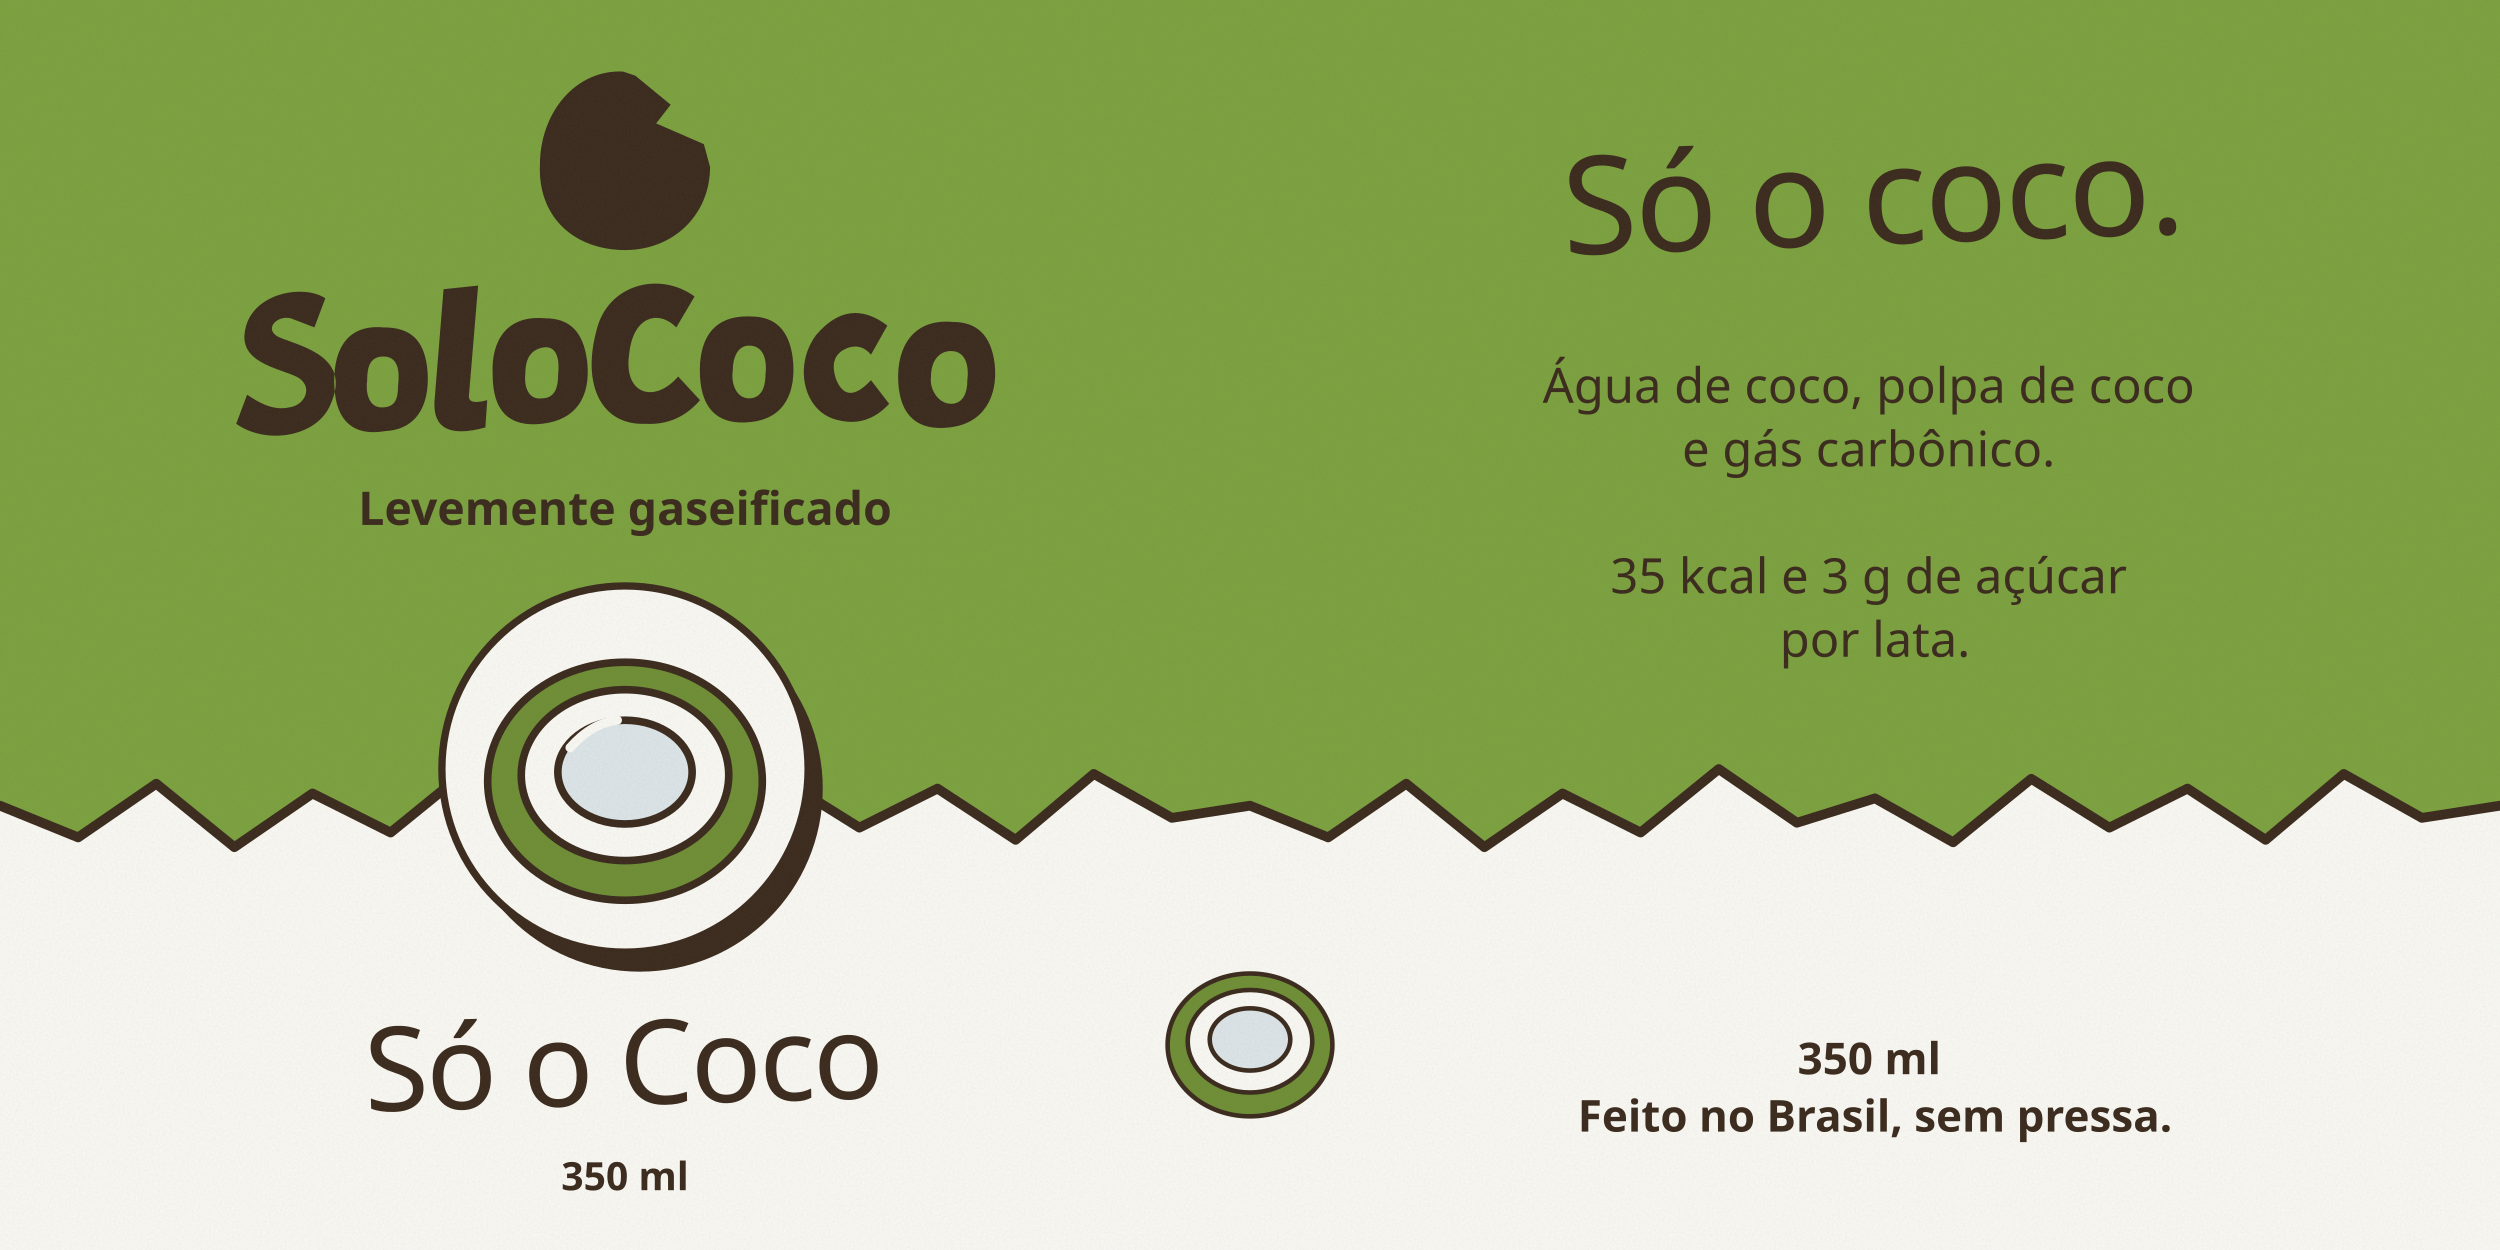
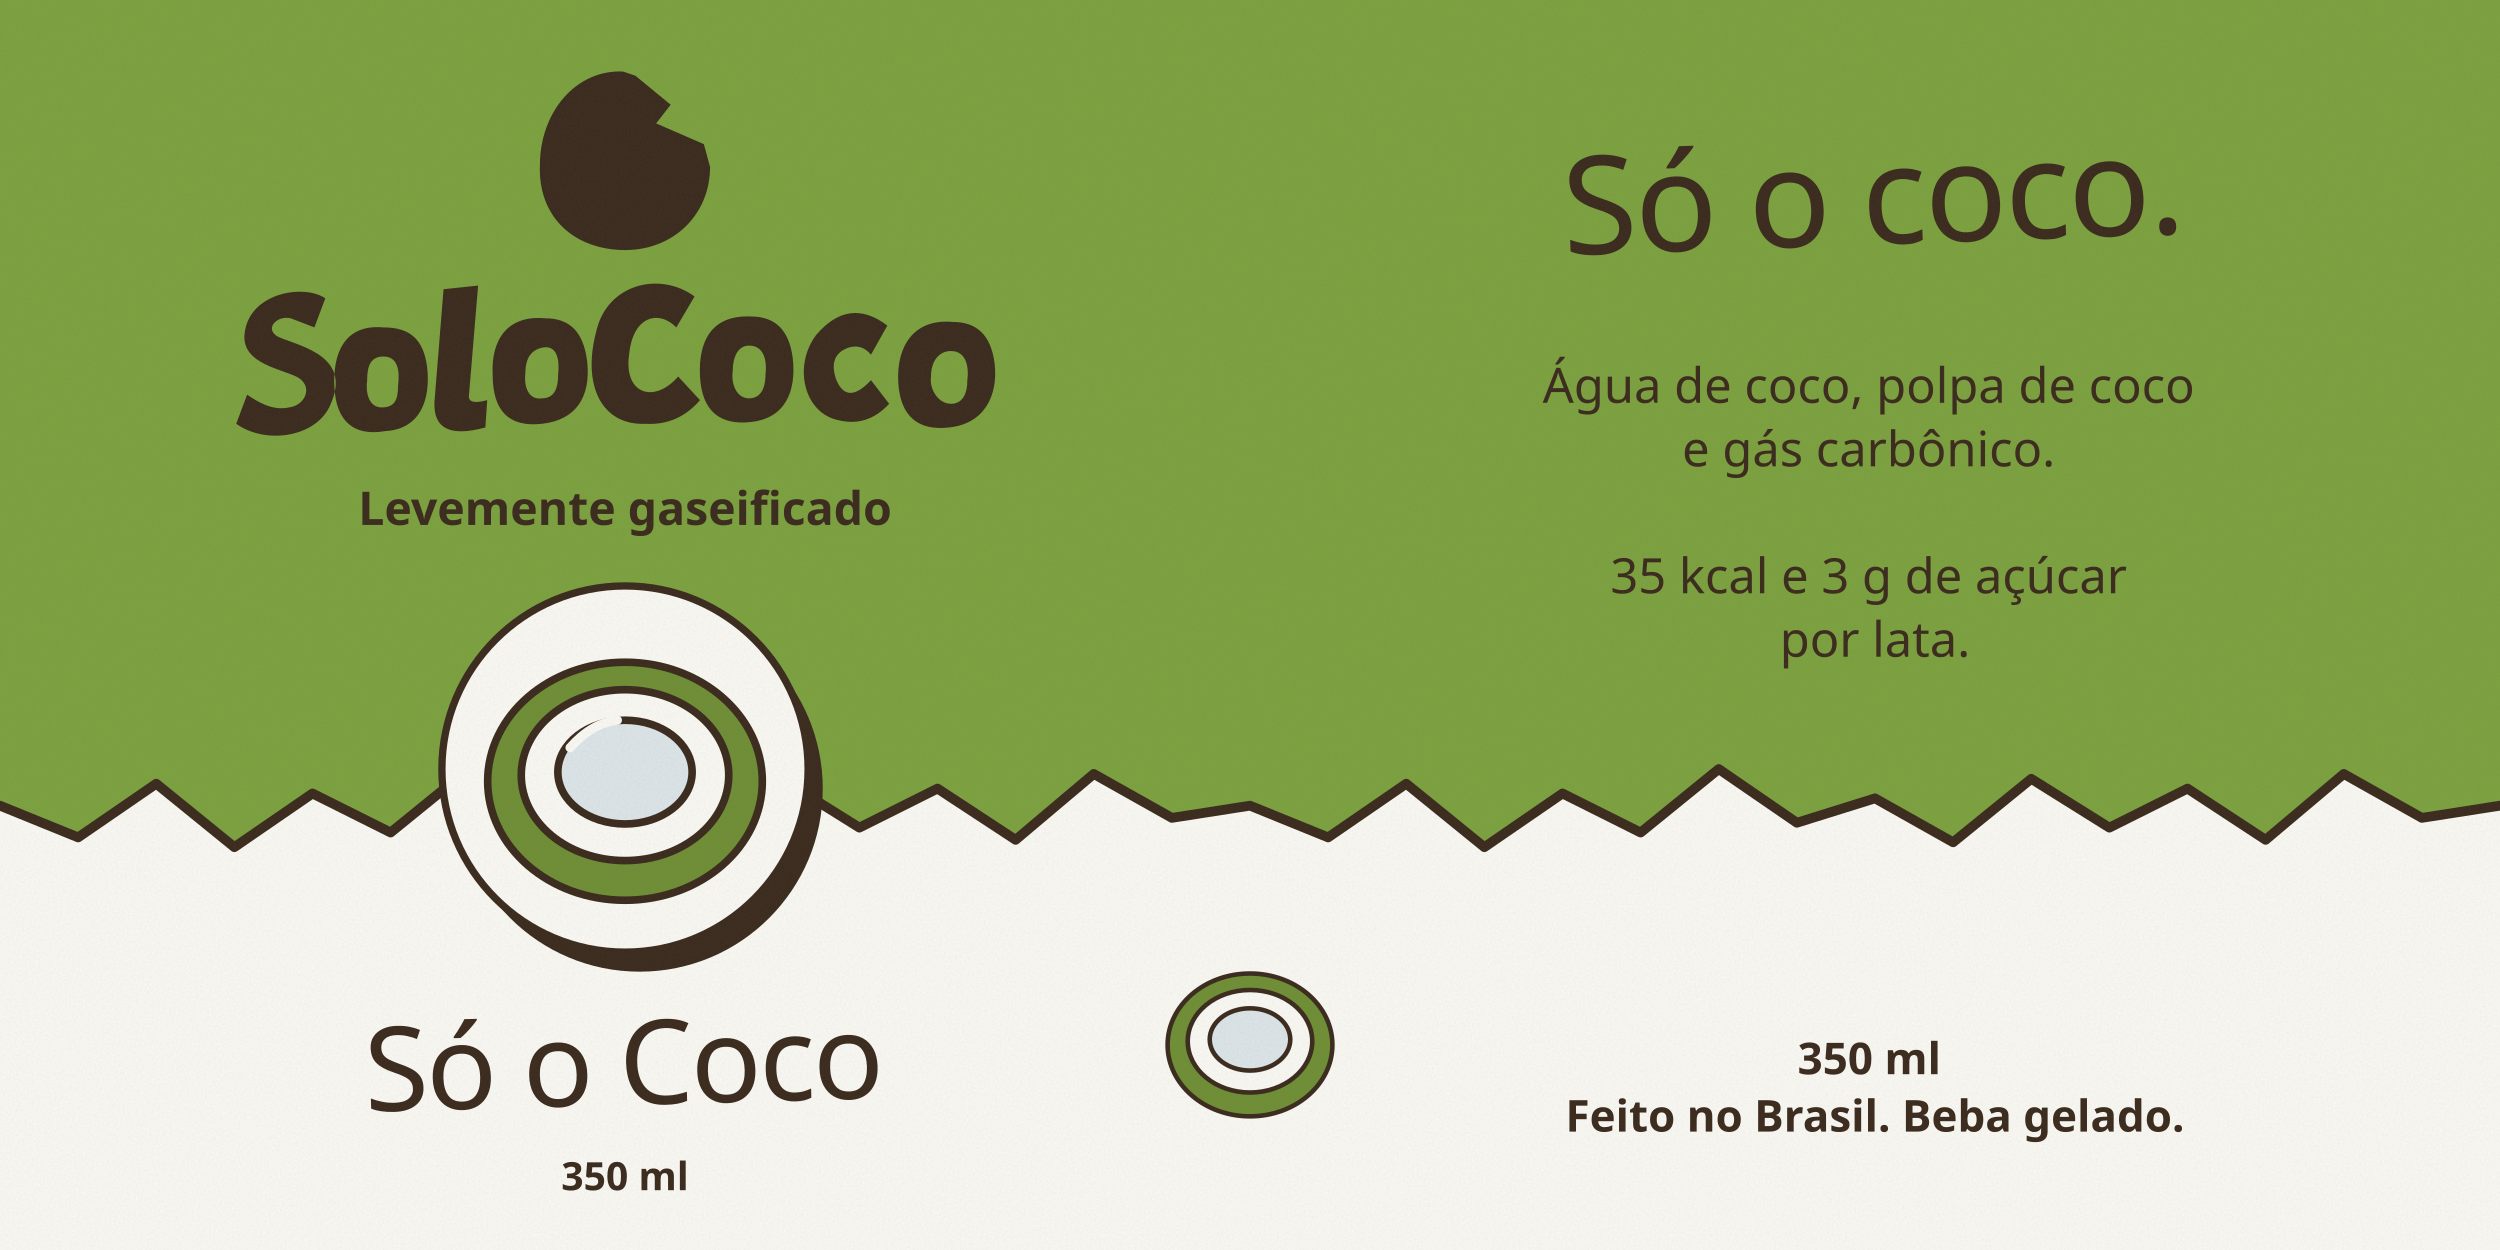
<svg xmlns="http://www.w3.org/2000/svg" width="2048" height="1024" viewBox="0 0 2048 1024">
  <defs>
    <style>
      @font-face { font-family: "Bowlby One"; src: url("../hero/fonts/BowlbyOne-Regular.ttf"); }
      @font-face { font-family: "Figtree"; src: url("../hero/fonts/Figtree-wght.ttf"); font-weight: 300 900; }
      .display { font-family: "Bowlby One"; }
      .body { font-family: "Figtree"; }
    </style>
    <filter id="grain" x="0" y="0" width="100%" height="100%" filterUnits="userSpaceOnUse">
      <feTurbulence type="fractalNoise" baseFrequency=".55" numOctaves="3" stitchTiles="stitch" result="noise" />
      <feColorMatrix in="noise" type="matrix" values="0 0 0 0 .227 0 0 0 0 .165 0 0 0 0 .114 0 0 0 .09 0" result="ink" />
      <feComposite in="ink" in2="SourceGraphic" operator="in" />
    </filter>
    <clipPath id="symbol-cut">
      <polygon points="0,100 0,0 54,0 100,34 100,100" />
    </clipPath>
  </defs>
  <rect width="2048" height="1024" fill="#7BA23F" />
  <path fill="#FAFAF5" d="M0,1024 L0,660 L64,686 L128,642 L192,694 L256,650 L320,682 L384,630 L448,674 L512,654 L576,690 L640,638 L704,678 L768,646 L832,688 L896,634 L960,670 L1024,660 L1088,686 L1152,642 L1216,694 L1280,650 L1344,682 L1408,630 L1472,674 L1536,654 L1600,690 L1664,638 L1728,678 L1792,646 L1856,688 L1920,634 L1984,670 L2048,660 L2048,1024 Z" />
  <path fill="none" stroke="#3A2A1D" stroke-width="8" stroke-linejoin="round" d="M-64,670 L0,660 L64,686 L128,642 L192,694 L256,650 L320,682 L384,630 L448,674 L512,654 L576,690 L640,638 L704,678 L768,646 L832,688 L896,634 L960,670 L1024,660 L1088,686 L1152,642 L1216,694 L1280,650 L1344,682 L1408,630 L1472,674 L1536,654 L1600,690 L1664,638 L1728,678 L1792,646 L1856,688 L1920,634 L1984,670 L2048,660 L2112,686" />
  <path transform="translate(427 45) scale(1.7)" fill="#3A2A1D" d="M49 8C26 7 9 28 9 53C8 77 24 93 48 94C73 95 91 77 91 54L88 43L65 33L72 24L55 10Z" />
  <path transform="translate(192 225) scale(1.49)" fill="#3A2A1D" fill-rule="evenodd" d="M50 13C38 5 10 10 6 30C2 48 23 51 34 56C44 61 39 72 30 73C21 75 13 70 7 66L1 82C18 94 46 89 53 71C64 46 39 40 26 35C15 31 23 22 31 24L44 29Z M82 29C60 27 54 44 55 62C56 81 66 89 83 86C102 85 108 69 106 51C104 35 96 29 82 29Z M82 45C90 45 91 53 90 61C90 69 88 73 81 73C74 73 72 65 73 58C73 50 75 45 82 45Z M115 8L134 6L129 66Q128 72 139 69L138 84Q109 92 110 70Z M171 24C150 22 141 36 142 55C142 75 151 84 169 82C188 80 196 67 194 48C192 31 184 24 171 24Z M170 40C177 39 179 46 178 55C178 64 175 68 169 68C162 69 159 62 160 54C160 45 164 41 170 40Z M253 12C234 -2 205 5 199 31C191 61 202 83 226 82Q244 83 256 69L244 56C231 71 214 66 217 44C219 23 233 19 243 29Z M284 23C262 22 255 37 256 56C257 75 267 83 284 81C303 79 309 64 307 46C305 30 297 23 284 23Z M283 39C291 39 293 47 292 55C292 63 289 68 283 68C276 68 273 60 274 53C274 45 277 39 283 39Z M359 28Q338 12 320 33C307 50 313 76 332 80Q348 84 360 71L350 58Q337 72 331 58Q326 44 338 40Q345 38 350 44Z M395 26C373 24 364 40 365 59C366 78 376 86 393 84C412 82 420 67 418 49C416 33 408 26 395 26Z M394 42C402 42 404 50 403 58C403 66 400 71 394 71C387 71 382 63 383 56C383 48 387 42 394 42Z" />
  <text class="body" x="512" y="430" fill="#3A2A1D" font-size="38" font-weight="600" text-anchor="middle">Levemente gaseificado</text>
  <circle cx="524" cy="646" r="150" fill="#3A2A1D" />
  <circle cx="512" cy="630" r="150" fill="#FAFAF5" stroke="#3A2A1D" stroke-width="6" />
  <g transform="translate(387 505) scale(1.25)" stroke="#3A2A1D" stroke-width="5" stroke-linejoin="round">
    <ellipse cx="100" cy="108" rx="90" ry="78" fill="#6E8F35" />
    <ellipse cx="100" cy="104" rx="68" ry="56" fill="#FAFAF5" />
    <ellipse cx="100" cy="102" rx="44" ry="34" fill="#DCE6EA" />
    <path d="M64 86 Q78 70 95 68" stroke="#FAFAF5" stroke-width="6" fill="none" stroke-linecap="round" />
  </g>
  <text class="display" x="512" y="905" fill="#3A2A1D" font-size="96" text-anchor="middle" letter-spacing="-2" transform="rotate(-1.5 512 905)">Só o Coco</text>
  <text class="body" x="512" y="975" fill="#3A2A1D" font-size="32" font-weight="700" text-anchor="middle">350 ml</text>
  <g transform="translate(949 775) scale(.75)" stroke="#3A2A1D" stroke-width="5" stroke-linejoin="round">
    <ellipse cx="100" cy="108" rx="90" ry="78" fill="#6E8F35" />
    <ellipse cx="100" cy="104" rx="68" ry="56" fill="#FAFAF5" />
    <ellipse cx="100" cy="102" rx="44" ry="34" fill="#DCE6EA" />
  </g>
  <text class="display" x="1536" y="200" fill="#3A2A1D" font-size="112" text-anchor="middle" letter-spacing="-2" transform="rotate(-2 1536 200)">Só o coco.</text>
  <text class="body" x="1536" y="330" fill="#3A2A1D" font-size="40" font-weight="500" text-anchor="middle">
    <tspan x="1536">Água de coco, polpa de coco</tspan>
    <tspan x="1536" dy="52">e gás carbônico.</tspan>
    <tspan x="1536" dy="104">35 kcal e 3 g de açúcar</tspan>
    <tspan x="1536" dy="52">por lata.</tspan>
  </text>
  <text class="body" x="1536" y="880" fill="#3A2A1D" font-size="36" font-weight="600" text-anchor="middle">
    <tspan x="1536">350 ml</tspan>
-     <tspan x="1536" dy="47">Feito no Brasil, sem pressa.</tspan>
+     <tspan x="1536" dy="47">Feito no Brasil. Beba gelado.</tspan>
  </text>
  <rect width="2048" height="1024" fill="#000" filter="url(#grain)" />
</svg>
